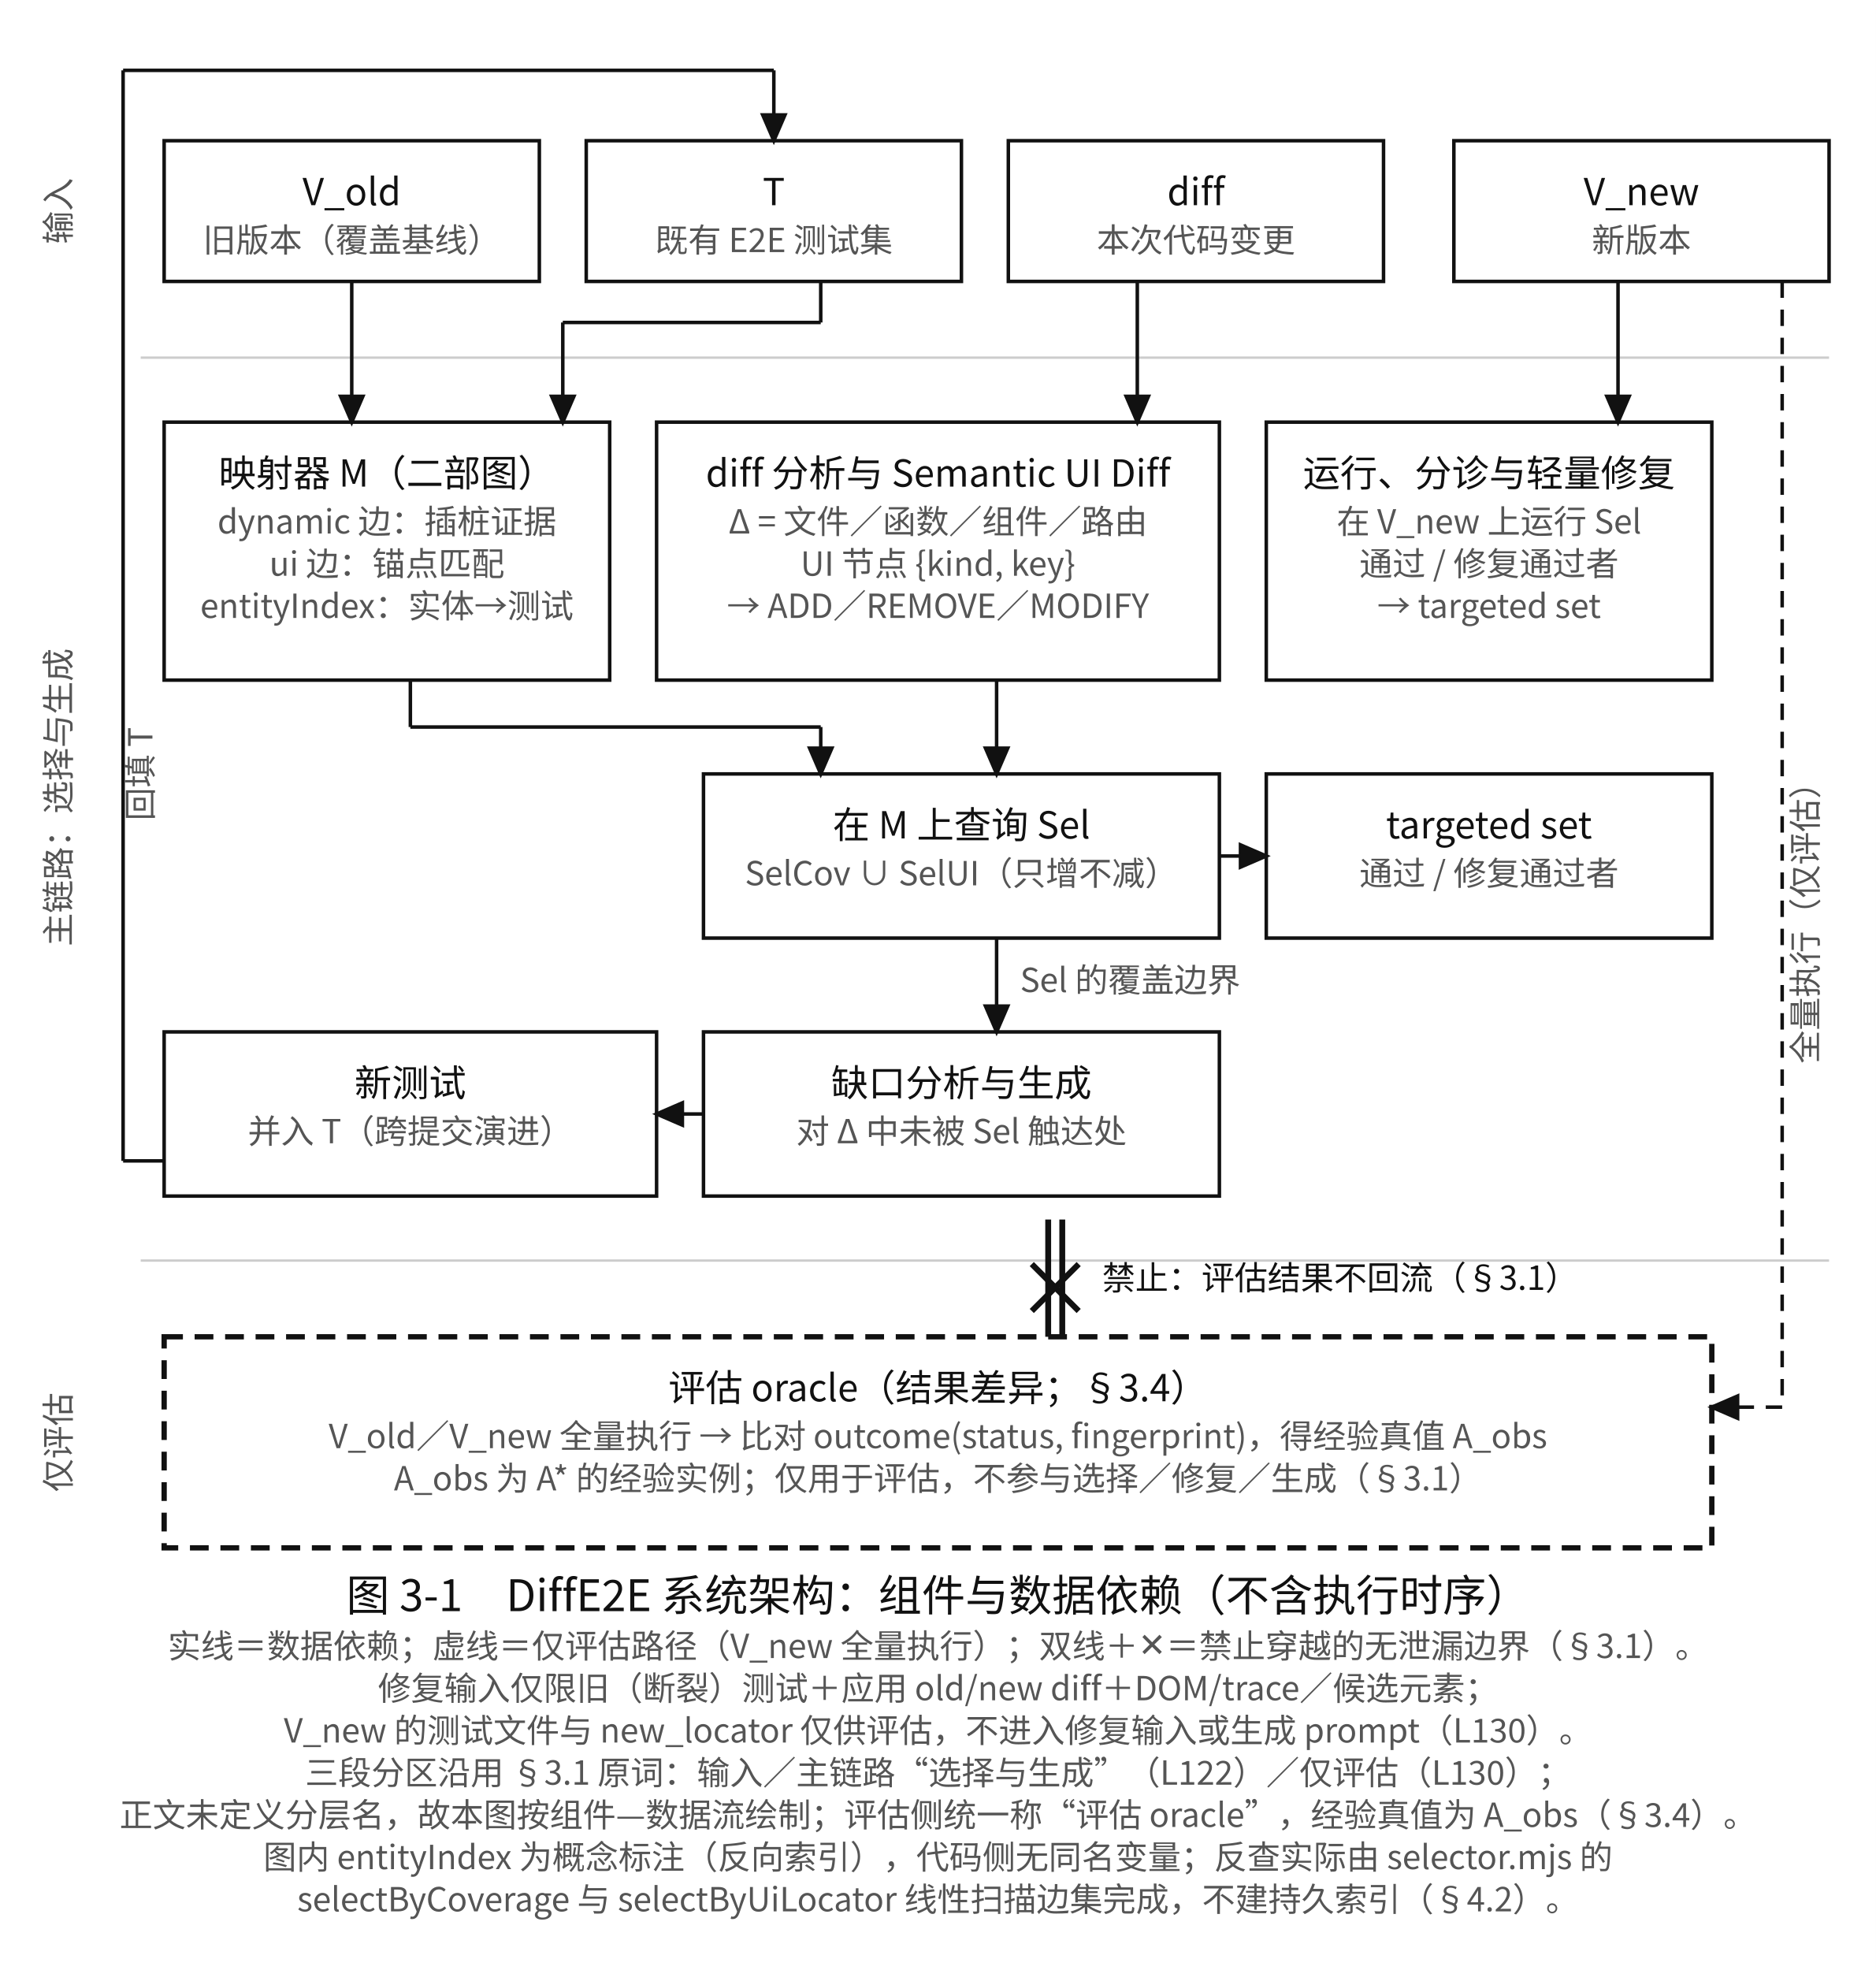
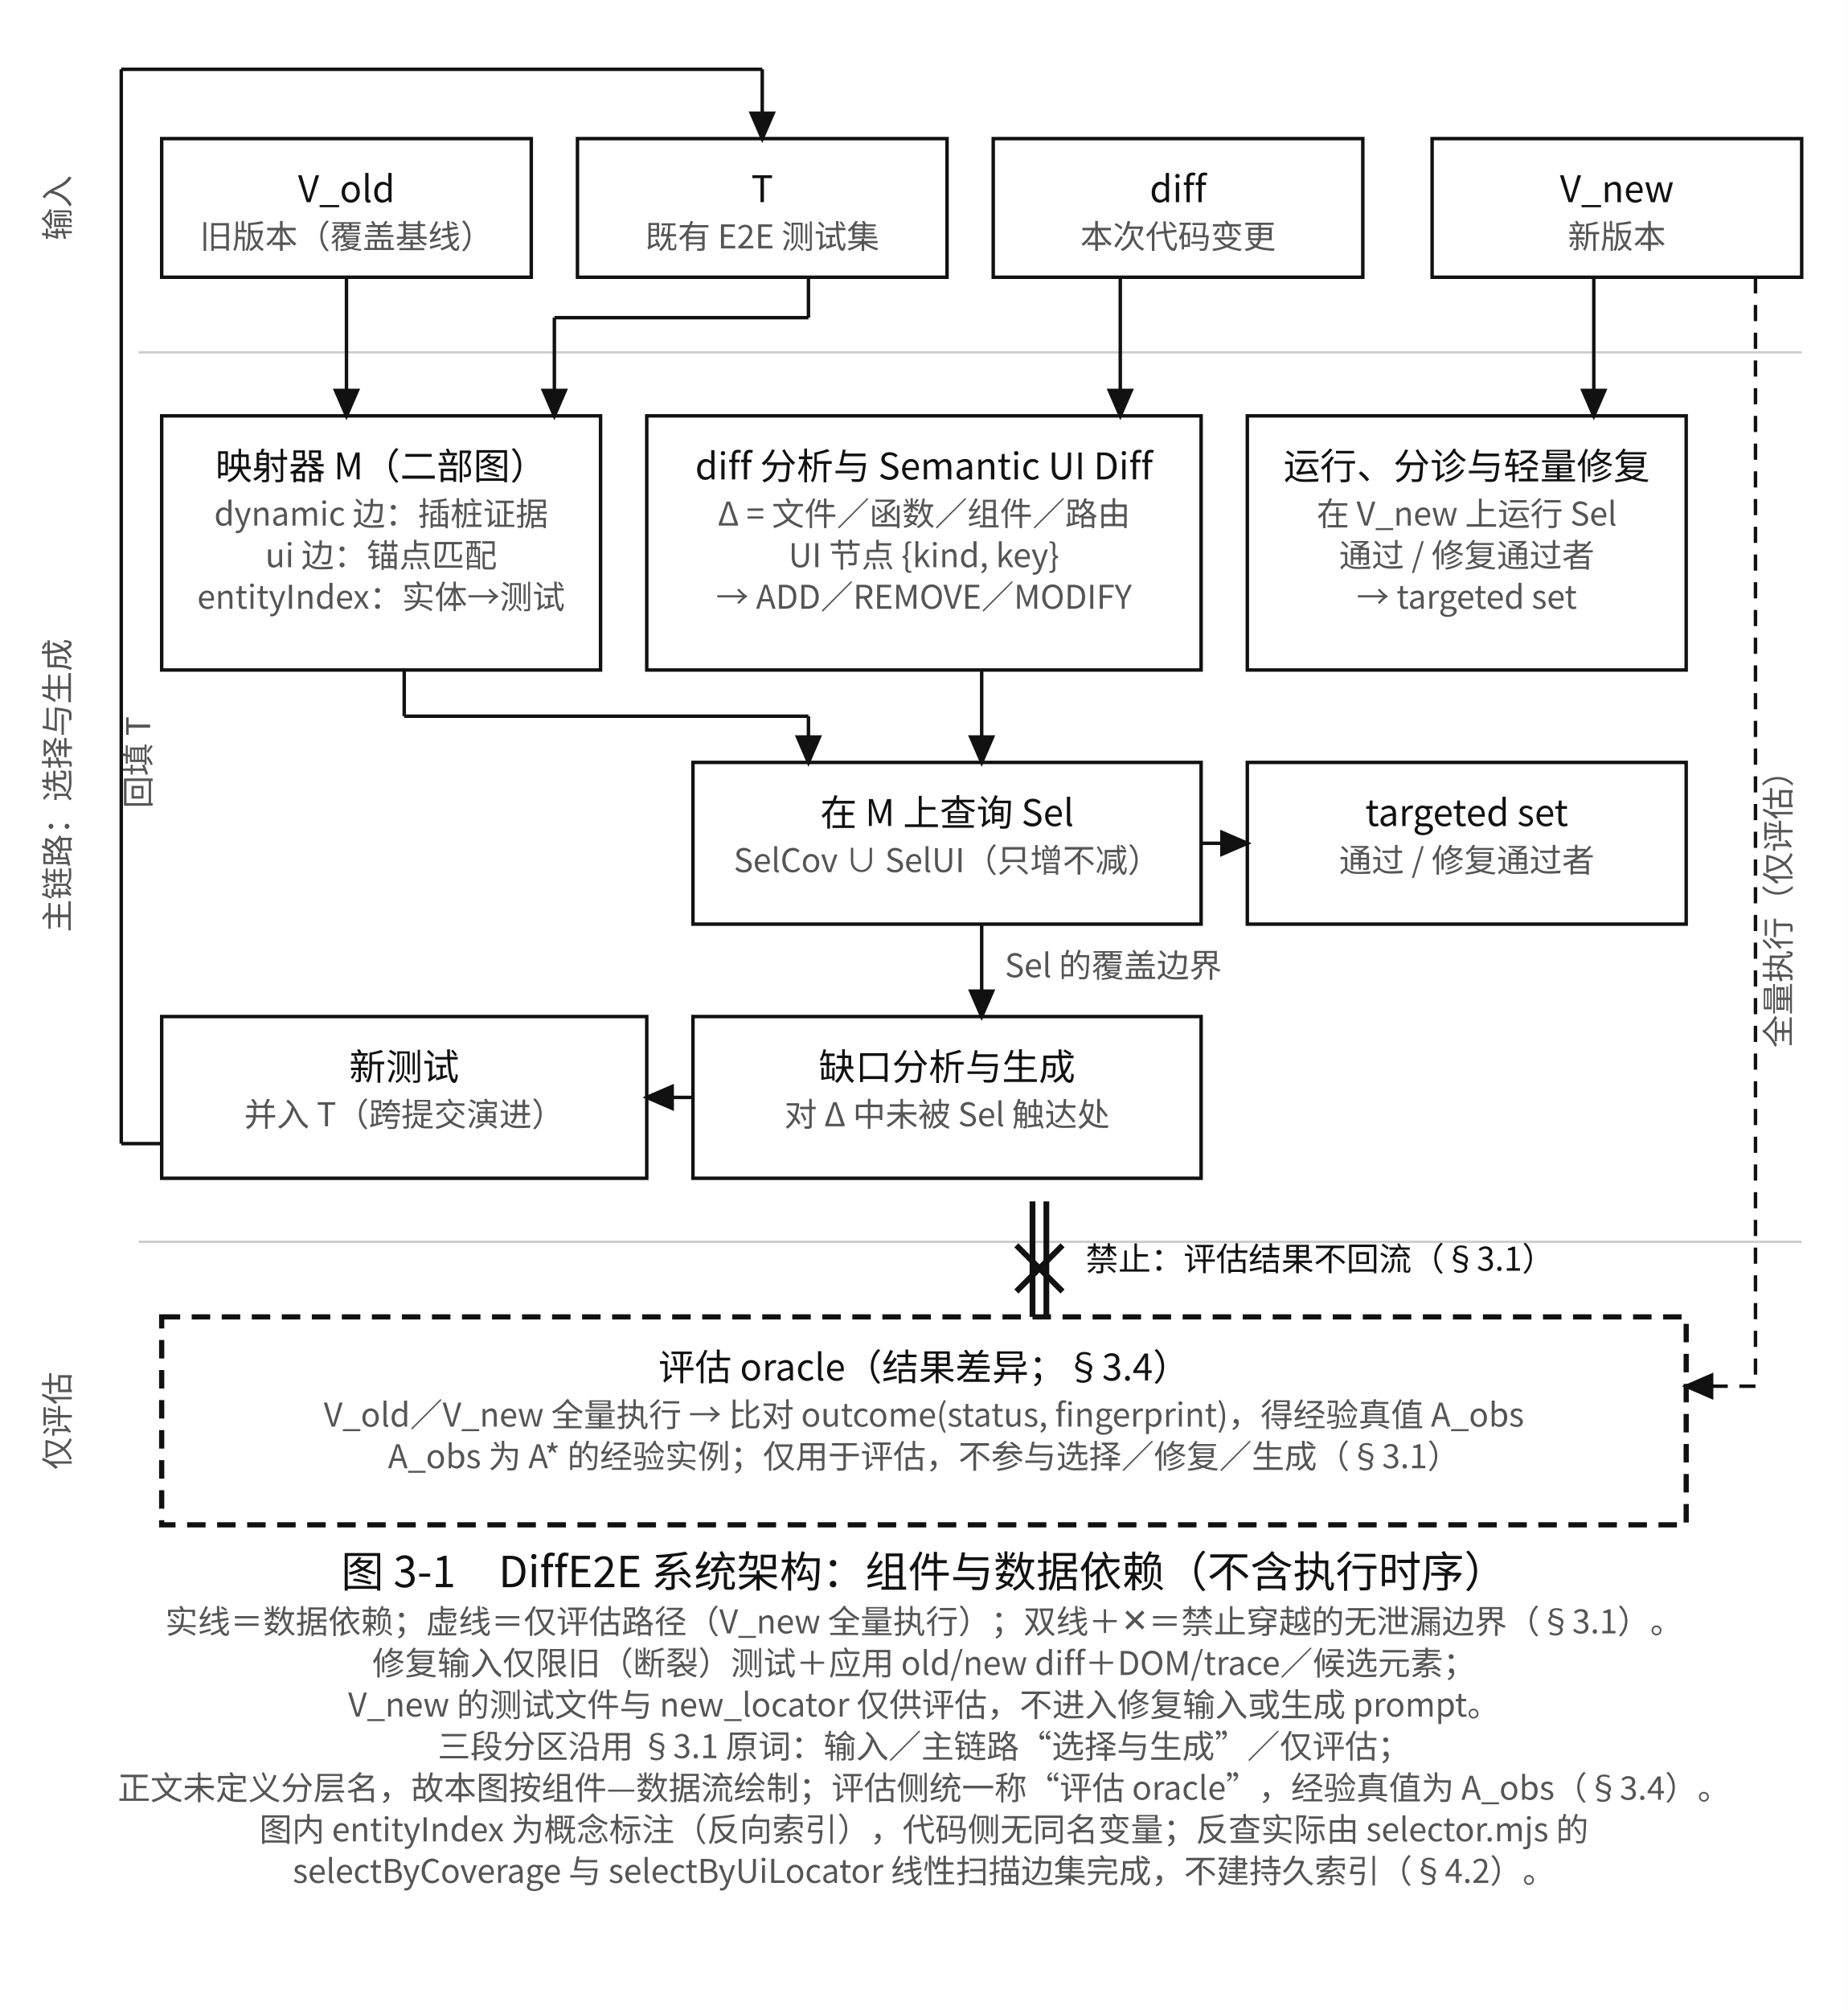
- <svg xmlns="http://www.w3.org/2000/svg" width="160.0mm" height="168.0mm" viewBox="0 0 160.0 168.0" version="1.1">
-   <rect x="0" y="0" width="160.0" height="168.0" fill="#ffffff" />
+ <svg xmlns="http://www.w3.org/2000/svg" width="160.0mm" height="174.0mm" viewBox="0 -0.0 160.0 174.0" version="1.1">
+   <rect x="0" y="-0.0" width="160.0" height="174.0" fill="#ffffff" />
  <g font-family="Noto Sans CJK SC, Source Han Sans SC, PingFang SC, Hiragino Sans GB, Microsoft YaHei, sans-serif">
    <defs>
      <pattern id="hatch" width="1.4" height="1.4" patternUnits="userSpaceOnUse" patternTransform="rotate(45)">
        <line x1="0" y1="0" x2="0" y2="1.4" stroke="#333333" stroke-width="0.3" />
      </pattern>
      <pattern id="hatchL" width="2.2" height="2.2" patternUnits="userSpaceOnUse" patternTransform="rotate(45)">
        <line x1="0" y1="0" x2="0" y2="2.2" stroke="#666666" stroke-width="0.2" />
      </pattern>
      <pattern id="dotf" width="1.5" height="1.5" patternUnits="userSpaceOnUse">
        <circle cx="0.55" cy="0.55" r="0.26" fill="#333333" />
      </pattern>
    </defs>
    <text x="6.00" y="18.00" font-size="2.822" text-anchor="middle" fill="#555555" font-weight="400" transform="rotate(-90 6.00 18.00)">输入</text>
    <text x="6.00" y="68.00" font-size="2.822" text-anchor="middle" fill="#555555" font-weight="400" transform="rotate(-90 6.00 68.00)">主链路：选择与生成</text>
    <text x="6.00" y="123.00" font-size="2.822" text-anchor="middle" fill="#555555" font-weight="400" transform="rotate(-90 6.00 123.00)">仅评估</text>
    <line x1="12.00" y1="30.50" x2="156.00" y2="30.50" stroke="#cccccc" stroke-width="0.2" />
    <line x1="12.00" y1="107.50" x2="156.00" y2="107.50" stroke="#cccccc" stroke-width="0.2" />
    <rect x="14.00" y="12.00" width="32.00" height="12.00" fill="none" stroke="#111111" stroke-width="0.3" />
    <text x="30.00" y="17.50" font-size="3.175" text-anchor="middle" fill="#111111" font-weight="400">V_old</text>
    <text x="30.00" y="21.50" font-size="2.822" text-anchor="middle" fill="#555555" font-weight="400">旧版本（覆盖基线）</text>
    <rect x="50.00" y="12.00" width="32.00" height="12.00" fill="none" stroke="#111111" stroke-width="0.3" />
    <text x="66.00" y="17.50" font-size="3.175" text-anchor="middle" fill="#111111" font-weight="400">T</text>
    <text x="66.00" y="21.50" font-size="2.822" text-anchor="middle" fill="#555555" font-weight="400">既有 E2E 测试集</text>
    <rect x="86.00" y="12.00" width="32.00" height="12.00" fill="none" stroke="#111111" stroke-width="0.3" />
    <text x="102.00" y="17.50" font-size="3.175" text-anchor="middle" fill="#111111" font-weight="400">diff</text>
    <text x="102.00" y="21.50" font-size="2.822" text-anchor="middle" fill="#555555" font-weight="400">本次代码变更</text>
    <rect x="124.00" y="12.00" width="32.00" height="12.00" fill="none" stroke="#111111" stroke-width="0.3" />
    <text x="140.00" y="17.50" font-size="3.175" text-anchor="middle" fill="#111111" font-weight="400">V_new</text>
    <text x="140.00" y="21.50" font-size="2.822" text-anchor="middle" fill="#555555" font-weight="400">新版本</text>
    <rect x="14.00" y="36.00" width="38.00" height="22.00" fill="none" stroke="#111111" stroke-width="0.3" />
    <text x="33.00" y="41.50" font-size="3.175" text-anchor="middle" fill="#111111" font-weight="400">映射器 M（二部图）</text>
    <text x="33.00" y="45.50" font-size="2.822" text-anchor="middle" fill="#555555" font-weight="400">dynamic 边：插桩证据</text>
    <text x="33.00" y="49.10" font-size="2.822" text-anchor="middle" fill="#555555" font-weight="400">ui 边：锚点匹配</text>
    <text x="33.00" y="52.70" font-size="2.822" text-anchor="middle" fill="#555555" font-weight="400">entityIndex：实体→测试</text>
    <rect x="56.00" y="36.00" width="48.00" height="22.00" fill="none" stroke="#111111" stroke-width="0.3" />
    <text x="80.00" y="41.50" font-size="3.175" text-anchor="middle" fill="#111111" font-weight="400">diff 分析与 Semantic UI Diff</text>
    <text x="80.00" y="45.50" font-size="2.822" text-anchor="middle" fill="#555555" font-weight="400">Δ = 文件／函数／组件／路由</text>
    <text x="80.00" y="49.10" font-size="2.822" text-anchor="middle" fill="#555555" font-weight="400">UI 节点 {kind, key}</text>
    <text x="80.00" y="52.70" font-size="2.822" text-anchor="middle" fill="#555555" font-weight="400">→ ADD／REMOVE／MODIFY</text>
    <rect x="108.00" y="36.00" width="38.00" height="22.00" fill="none" stroke="#111111" stroke-width="0.3" />
    <text x="127.00" y="41.50" font-size="3.175" text-anchor="middle" fill="#111111" font-weight="400">运行、分诊与轻量修复</text>
    <text x="127.00" y="45.50" font-size="2.822" text-anchor="middle" fill="#555555" font-weight="400">在 V_new 上运行 Sel</text>
    <text x="127.00" y="49.10" font-size="2.822" text-anchor="middle" fill="#555555" font-weight="400">通过 / 修复通过者</text>
    <text x="127.00" y="52.70" font-size="2.822" text-anchor="middle" fill="#555555" font-weight="400">→ targeted set</text>
    <rect x="60.00" y="66.00" width="44.00" height="14.00" fill="none" stroke="#111111" stroke-width="0.3" />
    <text x="82.00" y="71.50" font-size="3.175" text-anchor="middle" fill="#111111" font-weight="400">在 M 上查询 Sel</text>
    <text x="82.00" y="75.50" font-size="2.822" text-anchor="middle" fill="#555555" font-weight="400">SelCov ∪ SelUI（只增不减）</text>
    <rect x="108.00" y="66.00" width="38.00" height="14.00" fill="none" stroke="#111111" stroke-width="0.3" />
    <text x="127.00" y="71.50" font-size="3.175" text-anchor="middle" fill="#111111" font-weight="400">targeted set</text>
    <text x="127.00" y="75.50" font-size="2.822" text-anchor="middle" fill="#555555" font-weight="400">通过 / 修复通过者</text>
    <rect x="60.00" y="88.00" width="44.00" height="14.00" fill="none" stroke="#111111" stroke-width="0.3" />
    <text x="82.00" y="93.50" font-size="3.175" text-anchor="middle" fill="#111111" font-weight="400">缺口分析与生成</text>
    <text x="82.00" y="97.50" font-size="2.822" text-anchor="middle" fill="#555555" font-weight="400">对 Δ 中未被 Sel 触达处</text>
    <rect x="14.00" y="88.00" width="42.00" height="14.00" fill="none" stroke="#111111" stroke-width="0.3" />
    <text x="35.00" y="93.50" font-size="3.175" text-anchor="middle" fill="#111111" font-weight="400">新测试</text>
    <text x="35.00" y="97.50" font-size="2.822" text-anchor="middle" fill="#555555" font-weight="400">并入 T（跨提交演进）</text>
    <line x1="30.00" y1="24.00" x2="30.00" y2="35.20" stroke="#111111" stroke-width="0.3" />
    <polygon points="30.00,36.00 29.05,33.80 30.95,33.80" fill="#111111" stroke="#111111" stroke-width="0.3" />
    <line x1="70.00" y1="24.00" x2="70.00" y2="27.50" stroke="#111111" stroke-width="0.3" />
    <line x1="70.00" y1="27.50" x2="48.00" y2="27.50" stroke="#111111" stroke-width="0.3" />
    <line x1="48.00" y1="27.50" x2="48.00" y2="35.20" stroke="#111111" stroke-width="0.3" />
    <polygon points="48.00,36.00 47.05,33.80 48.95,33.80" fill="#111111" stroke="#111111" stroke-width="0.3" />
    <line x1="97.00" y1="24.00" x2="97.00" y2="35.20" stroke="#111111" stroke-width="0.3" />
    <polygon points="97.00,36.00 96.05,33.80 97.95,33.80" fill="#111111" stroke="#111111" stroke-width="0.3" />
    <line x1="138.00" y1="24.00" x2="138.00" y2="35.20" stroke="#111111" stroke-width="0.3" />
    <polygon points="138.00,36.00 137.05,33.80 138.95,33.80" fill="#111111" stroke="#111111" stroke-width="0.3" />
    <line x1="152.00" y1="24.00" x2="152.00" y2="120.00" stroke="#111111" stroke-width="0.3" stroke-dasharray="1.4,1.0" />
    <line x1="152.00" y1="120.00" x2="146.80" y2="120.00" stroke="#111111" stroke-width="0.3" stroke-dasharray="1.4,1.0" />
    <polygon points="146.00,120.00 148.20,119.05 148.20,120.95" fill="#111111" stroke="#111111" stroke-width="0.3" />
    <text x="155.00" y="78.00" font-size="2.822" text-anchor="middle" fill="#555555" font-weight="400" transform="rotate(-90 155.00 78.00)">全量执行（仅评估）</text>
    <line x1="35.00" y1="58.00" x2="35.00" y2="62.00" stroke="#111111" stroke-width="0.3" />
    <line x1="35.00" y1="62.00" x2="70.00" y2="62.00" stroke="#111111" stroke-width="0.3" />
    <line x1="70.00" y1="62.00" x2="70.00" y2="65.20" stroke="#111111" stroke-width="0.3" />
    <polygon points="70.00,66.00 69.05,63.80 70.95,63.80" fill="#111111" stroke="#111111" stroke-width="0.3" />
    <line x1="85.00" y1="58.00" x2="85.00" y2="65.20" stroke="#111111" stroke-width="0.3" />
    <polygon points="85.00,66.00 84.05,63.80 85.95,63.80" fill="#111111" stroke="#111111" stroke-width="0.3" />
    <line x1="104.00" y1="73.00" x2="107.20" y2="73.00" stroke="#111111" stroke-width="0.3" />
    <polygon points="108.00,73.00 105.80,73.95 105.80,72.05" fill="#111111" stroke="#111111" stroke-width="0.3" />
    <line x1="85.00" y1="80.00" x2="85.00" y2="87.20" stroke="#111111" stroke-width="0.3" />
    <polygon points="85.00,88.00 84.05,85.80 85.95,85.80" fill="#111111" stroke="#111111" stroke-width="0.3" />
    <text x="87.00" y="84.60" font-size="2.822" text-anchor="start" fill="#555555" font-weight="400">Sel 的覆盖边界</text>
    <line x1="60.00" y1="95.00" x2="56.80" y2="95.00" stroke="#111111" stroke-width="0.3" />
    <polygon points="56.00,95.00 58.20,94.05 58.20,95.95" fill="#111111" stroke="#111111" stroke-width="0.3" />
    <line x1="14.00" y1="99.00" x2="10.50" y2="99.00" stroke="#111111" stroke-width="0.3" />
    <line x1="10.50" y1="99.00" x2="10.50" y2="6.00" stroke="#111111" stroke-width="0.3" />
    <line x1="10.50" y1="6.00" x2="66.00" y2="6.00" stroke="#111111" stroke-width="0.3" />
    <line x1="66.00" y1="6.00" x2="66.00" y2="11.20" stroke="#111111" stroke-width="0.3" />
    <polygon points="66.00,12.00 65.05,9.80 66.95,9.80" fill="#111111" stroke="#111111" stroke-width="0.3" />
    <text x="13.00" y="66.00" font-size="2.822" text-anchor="middle" fill="#555555" font-weight="400" transform="rotate(-90 13.00 66.00)">回填 T</text>
    <rect x="14.00" y="114.00" width="132.00" height="18.00" fill="none" stroke="#111111" stroke-width="0.45" stroke-dasharray="1.6,1.0" />
    <text x="80.00" y="119.50" font-size="3.175" text-anchor="middle" fill="#111111" font-weight="400">评估 oracle（结果差异；§3.4）</text>
    <text x="80.00" y="123.50" font-size="2.822" text-anchor="middle" fill="#555555" font-weight="400">V_old／V_new 全量执行 → 比对 outcome(status, fingerprint)，得经验真值 A_obs</text>
    <text x="80.00" y="127.10" font-size="2.822" text-anchor="middle" fill="#555555" font-weight="400">A_obs 为 A* 的经验实例；仅用于评估，不参与选择／修复／生成（§3.1）</text>
    <line x1="89.40" y1="114.00" x2="89.40" y2="104.00" stroke="#111111" stroke-width="0.5" />
    <line x1="90.60" y1="114.00" x2="90.60" y2="104.00" stroke="#111111" stroke-width="0.5" />
    <line x1="88.00" y1="107.80" x2="92.00" y2="111.80" stroke="#111111" stroke-width="0.5" />
    <line x1="88.00" y1="111.80" x2="92.00" y2="107.80" stroke="#111111" stroke-width="0.5" />
    <text x="94.00" y="110.00" font-size="2.822" text-anchor="start" fill="#111111" font-weight="400">禁止：评估结果不回流（§3.1）</text>
    <text x="80.00" y="137.40" font-size="3.704" text-anchor="middle" fill="#111111" font-weight="400">图 3-1　DiffE2E 系统架构：组件与数据依赖（不含执行时序）</text>
    <text x="80.00" y="141.40" font-size="2.822" text-anchor="middle" fill="#555555" font-weight="400">实线＝数据依赖；虚线＝仅评估路径（V_new 全量执行）；双线＋✕＝禁止穿越的无泄漏边界（§3.1）。</text>
    <text x="80.00" y="145.00" font-size="2.822" text-anchor="middle" fill="#555555" font-weight="400">修复输入仅限旧（断裂）测试＋应用 old/new diff＋DOM/trace／候选元素；</text>
-     <text x="80.00" y="148.60" font-size="2.822" text-anchor="middle" fill="#555555" font-weight="400">V_new 的测试文件与 new_locator 仅供评估，不进入修复输入或生成 prompt（L130）。</text>
-     <text x="80.00" y="152.20" font-size="2.822" text-anchor="middle" fill="#555555" font-weight="400">三段分区沿用 §3.1 原词：输入／主链路“选择与生成”（L122）／仅评估（L130）；</text>
+     <text x="80.00" y="148.60" font-size="2.822" text-anchor="middle" fill="#555555" font-weight="400">V_new 的测试文件与 new_locator 仅供评估，不进入修复输入或生成 prompt。</text>
+     <text x="80.00" y="152.20" font-size="2.822" text-anchor="middle" fill="#555555" font-weight="400">三段分区沿用 §3.1 原词：输入／主链路“选择与生成”／仅评估；</text>
    <text x="80.00" y="155.80" font-size="2.822" text-anchor="middle" fill="#555555" font-weight="400">正文未定义分层名，故本图按组件—数据流绘制；评估侧统一称“评估 oracle”，经验真值为 A_obs（§3.4）。</text>
    <text x="80.00" y="159.40" font-size="2.822" text-anchor="middle" fill="#555555" font-weight="400">图内 entityIndex 为概念标注（反向索引），代码侧无同名变量；反查实际由 selector.mjs 的</text>
    <text x="80.00" y="163.00" font-size="2.822" text-anchor="middle" fill="#555555" font-weight="400">selectByCoverage 与 selectByUiLocator 线性扫描边集完成，不建持久索引（§4.2）。</text>
  </g>
</svg>
